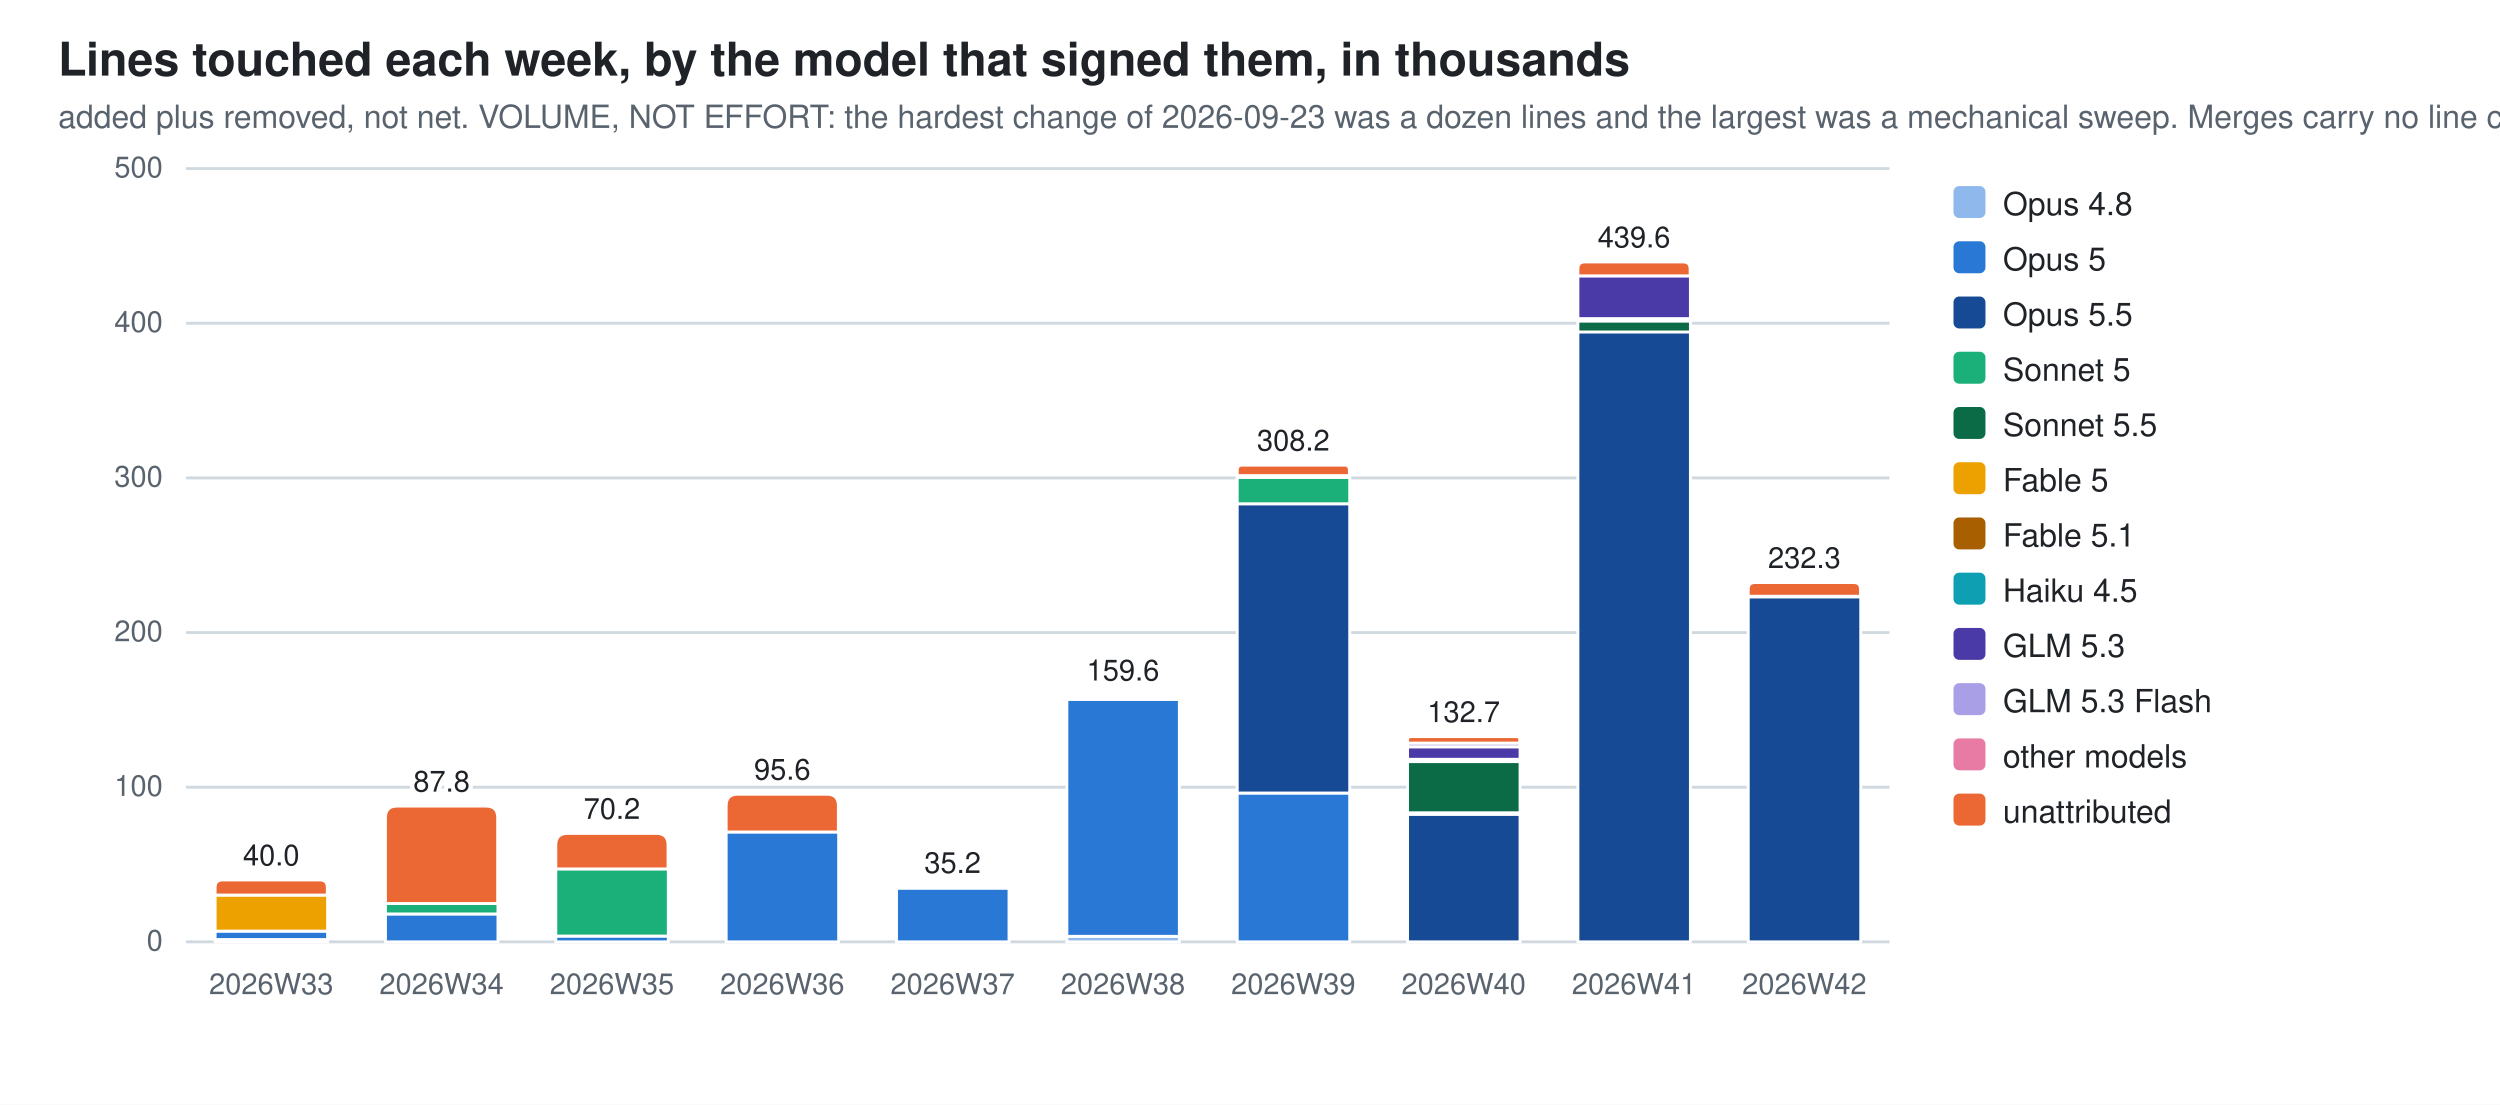
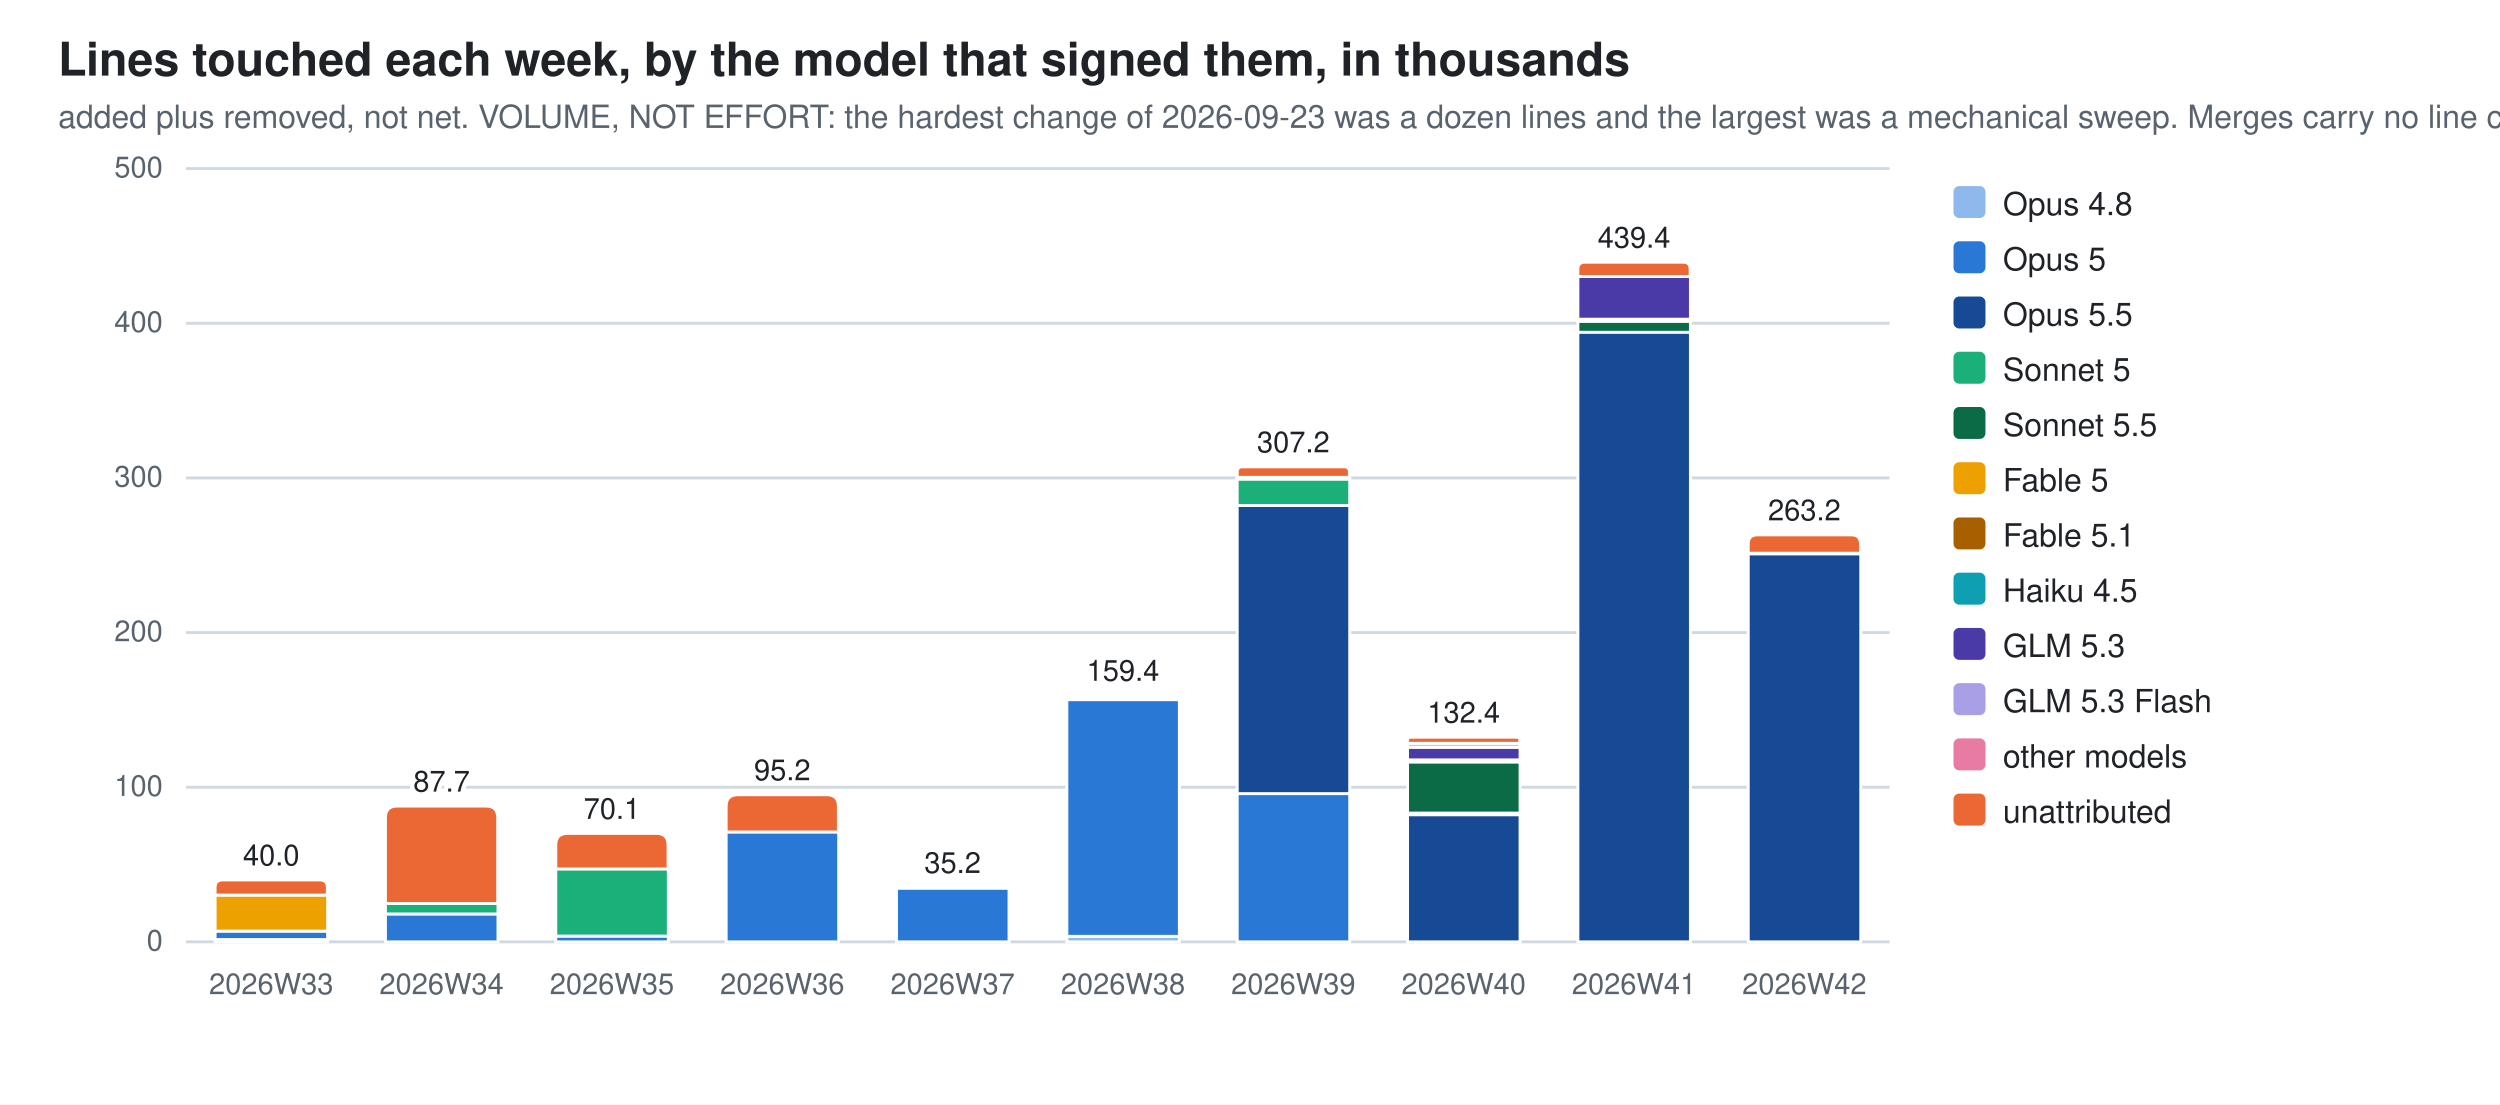
<svg xmlns="http://www.w3.org/2000/svg" width="860" height="380" viewBox="0 0 860 380" role="img" aria-label="Lines touched each week, by the model that signed them, in thousands">
  <style>
  .bg{fill:#ffffff} .fg{fill:#1f2328} .mut{fill:#59636e} .grid{stroke:#d1d9e0}
  .seg{stroke:#ffffff;stroke-width:1}
  .val{paint-order:stroke;stroke:#ffffff;stroke-width:3px;stroke-linejoin:round}
  .c0{fill:#8fb8ec}  .c1{fill:#2a78d6}  .c2{fill:#174a94}  .c3{fill:#1baf7a}  .c4{fill:#0b6b47}  .c5{fill:#eda100}  .c6{fill:#a85f00}  .c7{fill:#0e9fb3}  .c8{fill:#4a3aa7}  .c9{fill:#a99fe6}  .c10{fill:#e87ba4}  .c11{fill:#eb6834}
  @media (prefers-color-scheme: dark){
    .bg{fill:#0d1117} .fg{fill:#e6edf3} .mut{fill:#9198a1} .grid{stroke:#30363d}
    .seg{stroke:#0d1117} .val{stroke:#0d1117} .c0{fill:#2c5ea8} .c1{fill:#3987e5} .c2{fill:#7db3f5} .c3{fill:#199e70} .c4{fill:#58d0a2} .c5{fill:#c98500} .c6{fill:#f2c75c} .c7{fill:#2bb5c9} .c8{fill:#9085e9} .c9{fill:#5848b8} .c10{fill:#d55181} .c11{fill:#d95926}}
  text{font-family:-apple-system,BlinkMacSystemFont,"Segoe UI",Helvetica,Arial,sans-serif}
</style>
  <rect class="bg" width="860" height="380" />
  <text class="fg" x="20" y="26" font-size="16" font-weight="600">Lines touched each week, by the model that signed them, in thousands</text>
  <text class="mut" x="20" y="44" font-size="11">added plus removed, not net. VOLUME, NOT EFFORT: the hardest change of 2026-09-23 was a dozen lines and the largest was a mechanical sweep. Merges carry no line count</text>
  <line class="grid" x1="64" y1="324.0" x2="650.0" y2="324.0" stroke-width="1" />
  <text class="mut" x="56" y="327.0" font-size="10" text-anchor="end">0</text>
  <line class="grid" x1="64" y1="270.8" x2="650.0" y2="270.8" stroke-width="1" />
  <text class="mut" x="56" y="273.8" font-size="10" text-anchor="end">100</text>
  <line class="grid" x1="64" y1="217.6" x2="650.0" y2="217.6" stroke-width="1" />
  <text class="mut" x="56" y="220.6" font-size="10" text-anchor="end">200</text>
  <line class="grid" x1="64" y1="164.4" x2="650.0" y2="164.4" stroke-width="1" />
  <text class="mut" x="56" y="167.4" font-size="10" text-anchor="end">300</text>
  <line class="grid" x1="64" y1="111.2" x2="650.0" y2="111.2" stroke-width="1" />
  <text class="mut" x="56" y="114.2" font-size="10" text-anchor="end">400</text>
  <line class="grid" x1="64" y1="58.0" x2="650.0" y2="58.0" stroke-width="1" />
  <text class="mut" x="56" y="61.0" font-size="10" text-anchor="end">500</text>
  <rect class="seg c0" x="74.0" y="323.2" width="38.7" height="0.8" />
  <rect class="seg c1" x="74.0" y="320.3" width="38.7" height="2.9" />
  <rect class="seg c5" x="74.0" y="307.9" width="38.7" height="12.4" />
  <path class="seg c11" d="M74.0,307.9 V305.3 Q74.0,302.7 76.6,302.7 H110.0 Q112.6,302.7 112.6,305.3 V307.9 Z" />
  <text class="mut" x="93.3" y="342" font-size="10" text-anchor="middle">2026W33</text>
  <text class="fg val" x="93.3" y="297.7" font-size="10" text-anchor="middle">40.0</text>
  <rect class="seg c1" x="132.6" y="314.4" width="38.7" height="9.6" />
  <rect class="seg c3" x="132.6" y="310.8" width="38.7" height="3.6" />
  <path class="seg c11" d="M132.6,310.8 V281.3 Q132.6,277.3 136.6,277.3 H167.2 Q171.2,277.3 171.2,281.3 V310.8 Z" />
  <text class="mut" x="151.9" y="342" font-size="10" text-anchor="middle">2026W34</text>
-   <text class="fg val" x="151.9" y="272.3" font-size="10" text-anchor="middle">87.8</text>
+   <text class="fg val" x="151.9" y="272.3" font-size="10" text-anchor="middle">87.7</text>
  <rect class="seg c1" x="191.2" y="322.0" width="38.7" height="2.0" />
  <rect class="seg c3" x="191.2" y="298.9" width="38.7" height="23.1" />
  <path class="seg c11" d="M191.2,298.9 V290.7 Q191.2,286.7 195.2,286.7 H225.8 Q229.8,286.7 229.8,290.7 V298.9 Z" />
  <text class="mut" x="210.5" y="342" font-size="10" text-anchor="middle">2026W35</text>
-   <text class="fg val" x="210.5" y="281.7" font-size="10" text-anchor="middle">70.2</text>
+   <text class="fg val" x="210.5" y="281.7" font-size="10" text-anchor="middle">70.1</text>
  <rect class="seg c1" x="249.8" y="286.2" width="38.7" height="37.8" />
-   <path class="seg c11" d="M249.8,286.2 V277.2 Q249.8,273.2 253.8,273.2 H284.4 Q288.4,273.2 288.4,277.2 V286.2 Z" />
+   <path class="seg c11" d="M249.8,286.2 V277.4 Q249.8,273.4 253.8,273.4 H284.4 Q288.4,273.4 288.4,277.4 V286.2 Z" />
  <text class="mut" x="269.1" y="342" font-size="10" text-anchor="middle">2026W36</text>
-   <text class="fg val" x="269.1" y="268.2" font-size="10" text-anchor="middle">95.6</text>
+   <text class="fg val" x="269.1" y="268.4" font-size="10" text-anchor="middle">95.2</text>
  <rect class="seg c1" x="308.4" y="305.5" width="38.7" height="18.5" />
  <path class="seg c11" d="M308.4,305.5 V305.4 Q308.4,305.3 308.5,305.3 H346.9 Q347.0,305.3 347.0,305.4 V305.5 Z" />
  <text class="mut" x="327.7" y="342" font-size="10" text-anchor="middle">2026W37</text>
  <text class="fg val" x="327.7" y="300.3" font-size="10" text-anchor="middle">35.2</text>
  <rect class="seg c0" x="367.0" y="322.1" width="38.7" height="1.9" />
-   <rect class="seg c1" x="367.0" y="240.6" width="38.7" height="81.5" />
-   <rect class="seg c6" x="367.0" y="239.8" width="38.7" height="0.7" />
-   <path class="seg c11" d="M367.0,239.8 V239.5 Q367.0,239.1 367.3,239.1 H405.3 Q405.6,239.1 405.6,239.5 V239.8 Z" />
+   <rect class="seg c1" x="367.0" y="240.7" width="38.7" height="81.4" />
+   <rect class="seg c6" x="367.0" y="239.9" width="38.7" height="0.7" />
+   <path class="seg c11" d="M367.0,239.9 V239.6 Q367.0,239.2 367.3,239.2 H405.3 Q405.6,239.2 405.6,239.6 V239.9 Z" />
  <text class="mut" x="386.3" y="342" font-size="10" text-anchor="middle">2026W38</text>
-   <text class="fg val" x="386.3" y="234.1" font-size="10" text-anchor="middle">159.6</text>
-   <rect class="seg c1" x="425.6" y="272.8" width="38.7" height="51.2" />
-   <rect class="seg c2" x="425.6" y="173.3" width="38.7" height="99.5" />
-   <rect class="seg c3" x="425.6" y="164.2" width="38.7" height="9.1" />
-   <rect class="seg c6" x="425.6" y="163.6" width="38.7" height="0.6" />
-   <rect class="seg c10" x="425.6" y="163.6" width="38.7" height="0.0" />
-   <path class="seg c11" d="M425.6,163.6 V161.8 Q425.6,160.0 427.3,160.0 H462.5 Q464.2,160.0 464.2,161.8 V163.6 Z" />
+   <text class="fg val" x="386.3" y="234.2" font-size="10" text-anchor="middle">159.4</text>
+   <rect class="seg c1" x="425.6" y="273.0" width="38.7" height="51.0" />
+   <rect class="seg c2" x="425.6" y="173.9" width="38.7" height="99.1" />
+   <rect class="seg c3" x="425.6" y="164.8" width="38.7" height="9.1" />
+   <rect class="seg c6" x="425.6" y="164.2" width="38.7" height="0.6" />
+   <rect class="seg c10" x="425.6" y="164.2" width="38.7" height="0.0" />
+   <path class="seg c11" d="M425.6,164.2 V162.4 Q425.6,160.6 427.4,160.6 H462.4 Q464.2,160.6 464.2,162.4 V164.2 Z" />
  <text class="mut" x="444.9" y="342" font-size="10" text-anchor="middle">2026W39</text>
-   <text class="fg val" x="444.9" y="155.0" font-size="10" text-anchor="middle">308.2</text>
-   <rect class="seg c2" x="484.2" y="280.1" width="38.7" height="43.9" />
-   <rect class="seg c3" x="484.2" y="279.5" width="38.7" height="0.6" />
-   <rect class="seg c4" x="484.2" y="262.0" width="38.7" height="17.6" />
-   <rect class="seg c6" x="484.2" y="261.2" width="38.7" height="0.7" />
-   <rect class="seg c7" x="484.2" y="261.2" width="38.7" height="0.0" />
-   <rect class="seg c8" x="484.2" y="256.9" width="38.7" height="4.3" />
-   <rect class="seg c9" x="484.2" y="255.6" width="38.7" height="1.3" />
-   <path class="seg c11" d="M484.2,255.6 V254.5 Q484.2,253.4 485.3,253.4 H521.7 Q522.8,253.4 522.8,254.5 V255.6 Z" />
+   <text class="fg val" x="444.9" y="155.6" font-size="10" text-anchor="middle">307.2</text>
+   <rect class="seg c2" x="484.2" y="280.2" width="38.7" height="43.8" />
+   <rect class="seg c3" x="484.2" y="279.7" width="38.7" height="0.6" />
+   <rect class="seg c4" x="484.2" y="262.1" width="38.7" height="17.6" />
+   <rect class="seg c6" x="484.2" y="261.4" width="38.7" height="0.7" />
+   <rect class="seg c7" x="484.2" y="261.4" width="38.7" height="0.0" />
+   <rect class="seg c8" x="484.2" y="257.1" width="38.7" height="4.3" />
+   <rect class="seg c9" x="484.2" y="255.7" width="38.7" height="1.3" />
+   <path class="seg c11" d="M484.2,255.7 V254.6 Q484.2,253.6 485.3,253.6 H521.7 Q522.8,253.6 522.8,254.6 V255.7 Z" />
  <text class="mut" x="503.5" y="342" font-size="10" text-anchor="middle">2026W40</text>
-   <text class="fg val" x="503.5" y="248.4" font-size="10" text-anchor="middle">132.7</text>
-   <rect class="seg c2" x="542.8" y="114.1" width="38.7" height="209.9" />
-   <rect class="seg c4" x="542.8" y="110.4" width="38.7" height="3.8" />
-   <rect class="seg c6" x="542.8" y="109.7" width="38.7" height="0.7" />
-   <rect class="seg c8" x="542.8" y="94.9" width="38.7" height="14.7" />
-   <path class="seg c11" d="M542.8,94.9 V92.5 Q542.8,90.1 545.2,90.1 H579.0 Q581.4,90.1 581.4,92.5 V94.9 Z" />
+   <text class="fg val" x="503.5" y="248.6" font-size="10" text-anchor="middle">132.4</text>
+   <rect class="seg c2" x="542.8" y="114.2" width="38.7" height="209.8" />
+   <rect class="seg c4" x="542.8" y="110.5" width="38.7" height="3.8" />
+   <rect class="seg c6" x="542.8" y="109.8" width="38.7" height="0.7" />
+   <rect class="seg c8" x="542.8" y="95.1" width="38.7" height="14.7" />
+   <path class="seg c11" d="M542.8,95.1 V92.6 Q542.8,90.2 545.2,90.2 H579.0 Q581.4,90.2 581.4,92.6 V95.1 Z" />
  <text class="mut" x="562.1" y="342" font-size="10" text-anchor="middle">2026W41</text>
-   <text class="fg val" x="562.1" y="85.1" font-size="10" text-anchor="middle">439.6</text>
-   <rect class="seg c2" x="601.4" y="205.3" width="38.7" height="118.7" />
-   <rect class="seg c6" x="601.4" y="205.1" width="38.7" height="0.2" />
-   <path class="seg c11" d="M601.4,205.1 V202.7 Q601.4,200.4 603.7,200.4 H637.7 Q640.0,200.4 640.0,202.7 V205.1 Z" />
+   <text class="fg val" x="562.1" y="85.2" font-size="10" text-anchor="middle">439.4</text>
+   <rect class="seg c2" x="601.4" y="190.5" width="38.7" height="133.5" />
+   <rect class="seg c6" x="601.4" y="190.3" width="38.7" height="0.2" />
+   <path class="seg c11" d="M601.4,190.3 V187.2 Q601.4,184.0 604.5,184.0 H636.9 Q640.0,184.0 640.0,187.2 V190.3 Z" />
  <text class="mut" x="620.7" y="342" font-size="10" text-anchor="middle">2026W42</text>
-   <text class="fg val" x="620.7" y="195.4" font-size="10" text-anchor="middle">232.3</text>
+   <text class="fg val" x="620.7" y="179.0" font-size="10" text-anchor="middle">263.2</text>
  <rect class="c0" x="672" y="64" width="11" height="11" rx="2" />
  <text class="fg" y="74" font-size="11">
    <tspan x="689" dy="0">Opus 4.8</tspan>
  </text>
  <rect class="c1" x="672" y="83" width="11" height="11" rx="2" />
  <text class="fg" y="93" font-size="11">
    <tspan x="689" dy="0">Opus 5</tspan>
  </text>
  <rect class="c2" x="672" y="102" width="11" height="11" rx="2" />
  <text class="fg" y="112" font-size="11">
    <tspan x="689" dy="0">Opus 5.5</tspan>
  </text>
  <rect class="c3" x="672" y="121" width="11" height="11" rx="2" />
  <text class="fg" y="131" font-size="11">
    <tspan x="689" dy="0">Sonnet 5</tspan>
  </text>
  <rect class="c4" x="672" y="140" width="11" height="11" rx="2" />
  <text class="fg" y="150" font-size="11">
    <tspan x="689" dy="0">Sonnet 5.5</tspan>
  </text>
  <rect class="c5" x="672" y="159" width="11" height="11" rx="2" />
  <text class="fg" y="169" font-size="11">
    <tspan x="689" dy="0">Fable 5</tspan>
  </text>
  <rect class="c6" x="672" y="178" width="11" height="11" rx="2" />
  <text class="fg" y="188" font-size="11">
    <tspan x="689" dy="0">Fable 5.1</tspan>
  </text>
  <rect class="c7" x="672" y="197" width="11" height="11" rx="2" />
  <text class="fg" y="207" font-size="11">
    <tspan x="689" dy="0">Haiku 4.5</tspan>
  </text>
  <rect class="c8" x="672" y="216" width="11" height="11" rx="2" />
  <text class="fg" y="226" font-size="11">
    <tspan x="689" dy="0">GLM 5.3</tspan>
  </text>
  <rect class="c9" x="672" y="235" width="11" height="11" rx="2" />
  <text class="fg" y="245" font-size="11">
    <tspan x="689" dy="0">GLM 5.3 Flash</tspan>
  </text>
  <rect class="c10" x="672" y="254" width="11" height="11" rx="2" />
  <text class="fg" y="264" font-size="11">
    <tspan x="689" dy="0">other models</tspan>
  </text>
  <rect class="c11" x="672" y="273" width="11" height="11" rx="2" />
  <text class="fg" y="283" font-size="11">
    <tspan x="689" dy="0">unattributed</tspan>
  </text>
</svg>
